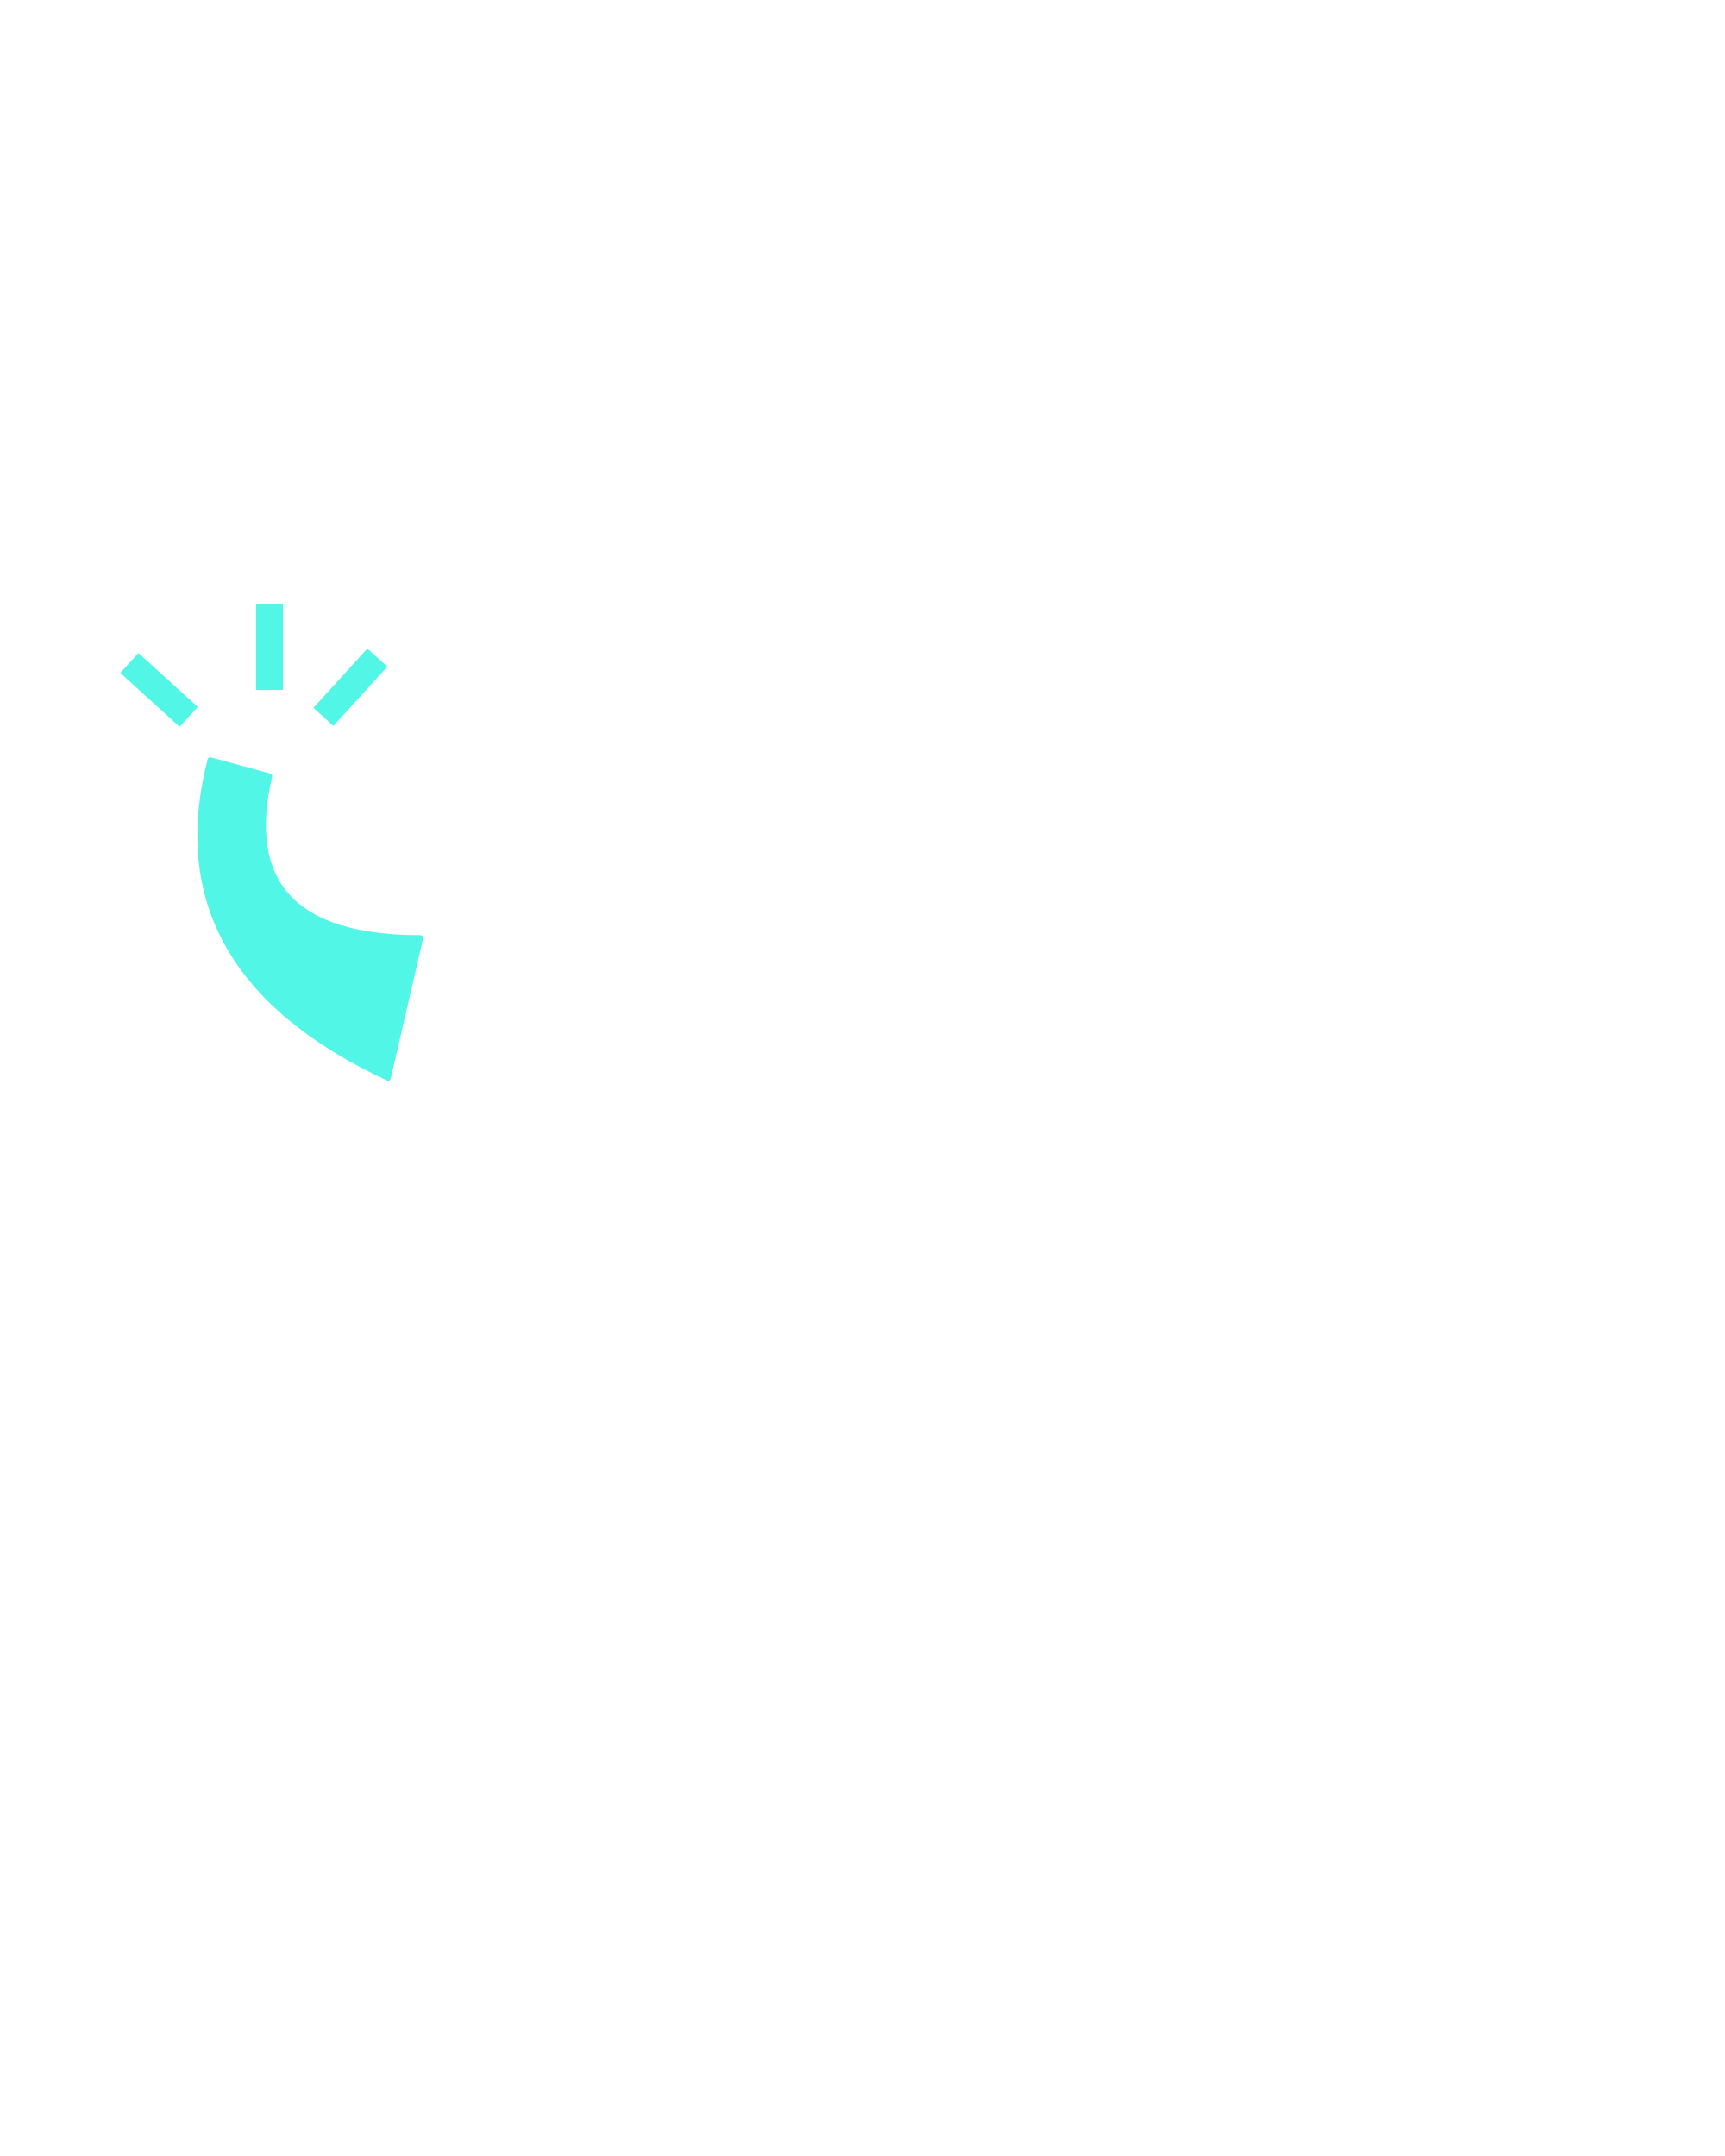
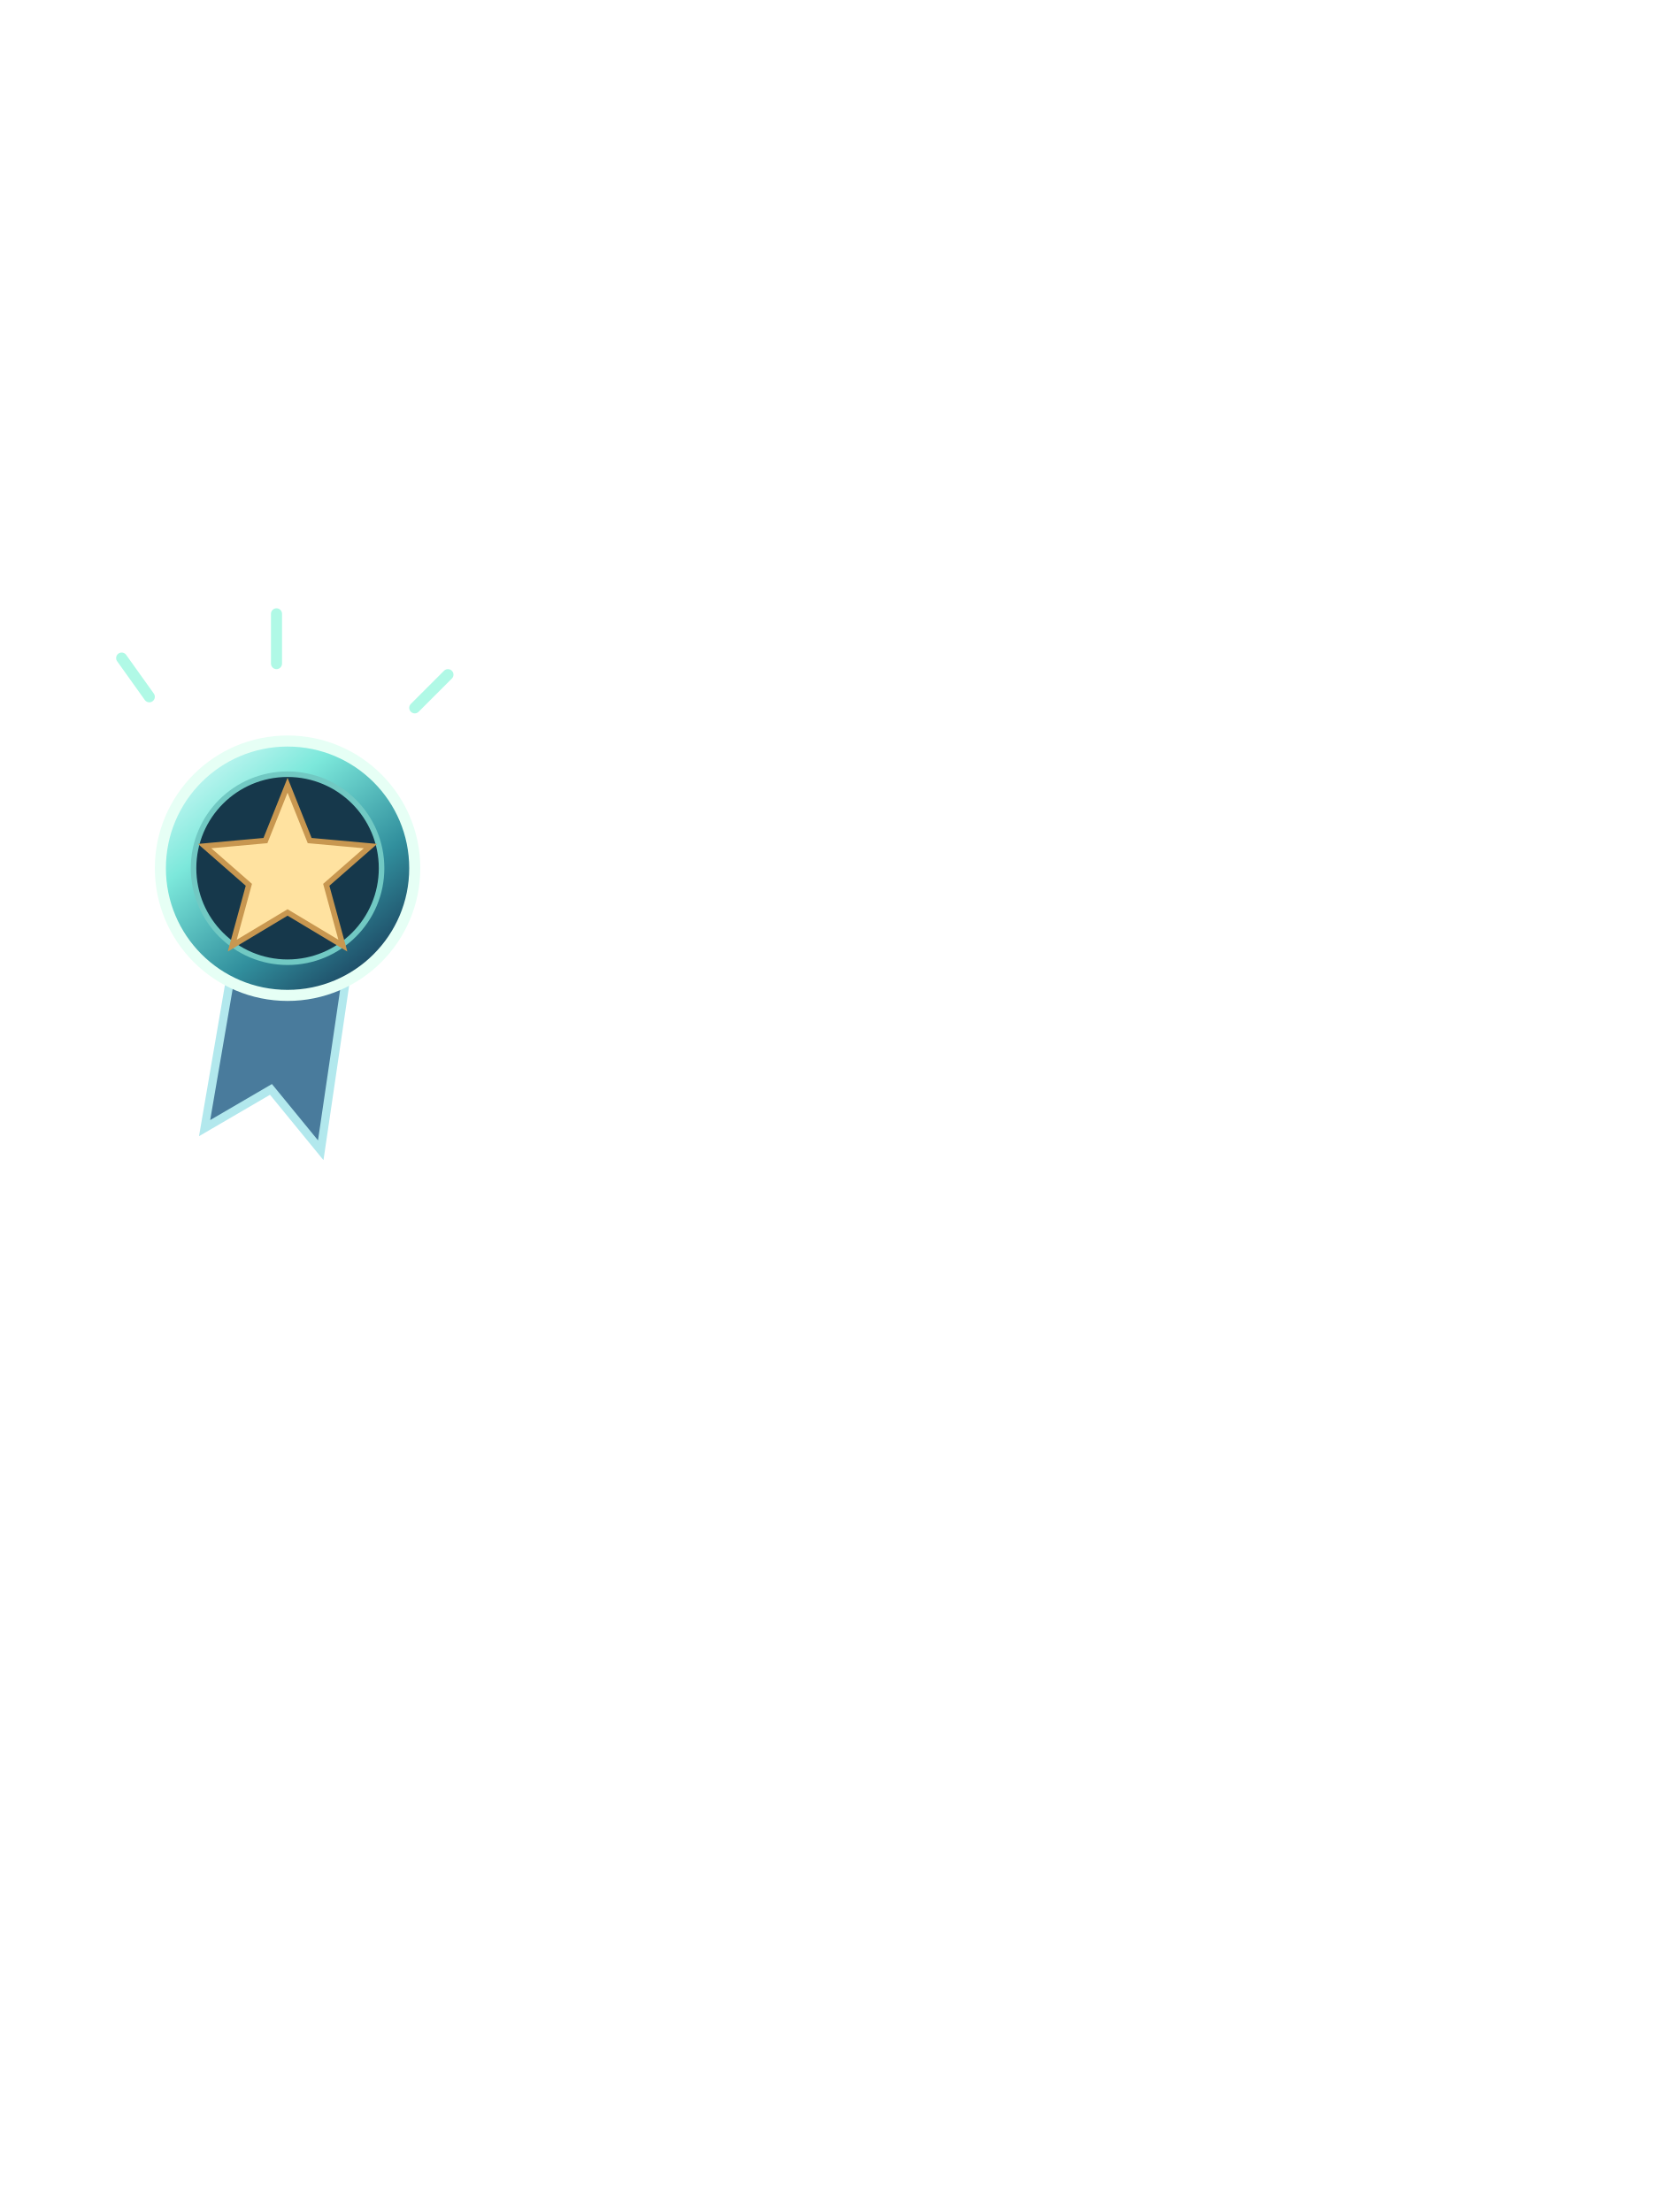
- <svg xmlns="http://www.w3.org/2000/svg" viewBox="0 0 320 400" role="img" aria-label="Champion Salute">
-   <g fill="#52f6e7" stroke="#52f6e7" stroke-linejoin="round">
-     <path d="M72 200 Q29 180 39 141 L50 144 Q43 174 78 174Z" />
-     <path d="M24 123 L35 133 M50 112 V128 M70 122 L60 133" fill="none" stroke-width="5" />
-   </g>
+ <svg xmlns="http://www.w3.org/2000/svg" viewBox="0 0 300 400" role="img" aria-label="champion pose">
+   <defs>
+     <linearGradient id="shell" x2=".8" y2="1">
+       <stop stop-color="#edffff" />
+       <stop offset=".35" stop-color="#7ce8db" />
+       <stop offset=".7" stop-color="#318f9d" />
+       <stop offset="1" stop-color="#193a58" />
+     </linearGradient>
+     <radialGradient id="core">
+       <stop stop-color="#d6fff5" />
+       <stop offset=".4" stop-color="#6cebdd" />
+       <stop offset="1" stop-color="#315a86" />
+     </radialGradient>
+   </defs>
+   <path d="M43 169L37 204L49 197L58 208L63 174" fill="#497b9c" stroke="#b2e8ed" stroke-width="1.5" />
+   <circle cx="52" cy="157" r="23" fill="url(#shell)" stroke="#e6fff5" stroke-width="2" />
+   <circle cx="52" cy="157" r="17" fill="#16384b" stroke="#71c9c3" />
+   <path d="M52 142L56 152L67 153L59 160L62 171L52 165L42 171L45 160L37 153L48 152Z" fill="#ffe2a0" stroke="#c89750" />
+   <path d="M27 126l-5-7m28 1v-9m25 17 6-6" stroke="#b0f9e6" stroke-width="2" stroke-linecap="round" />
</svg>
